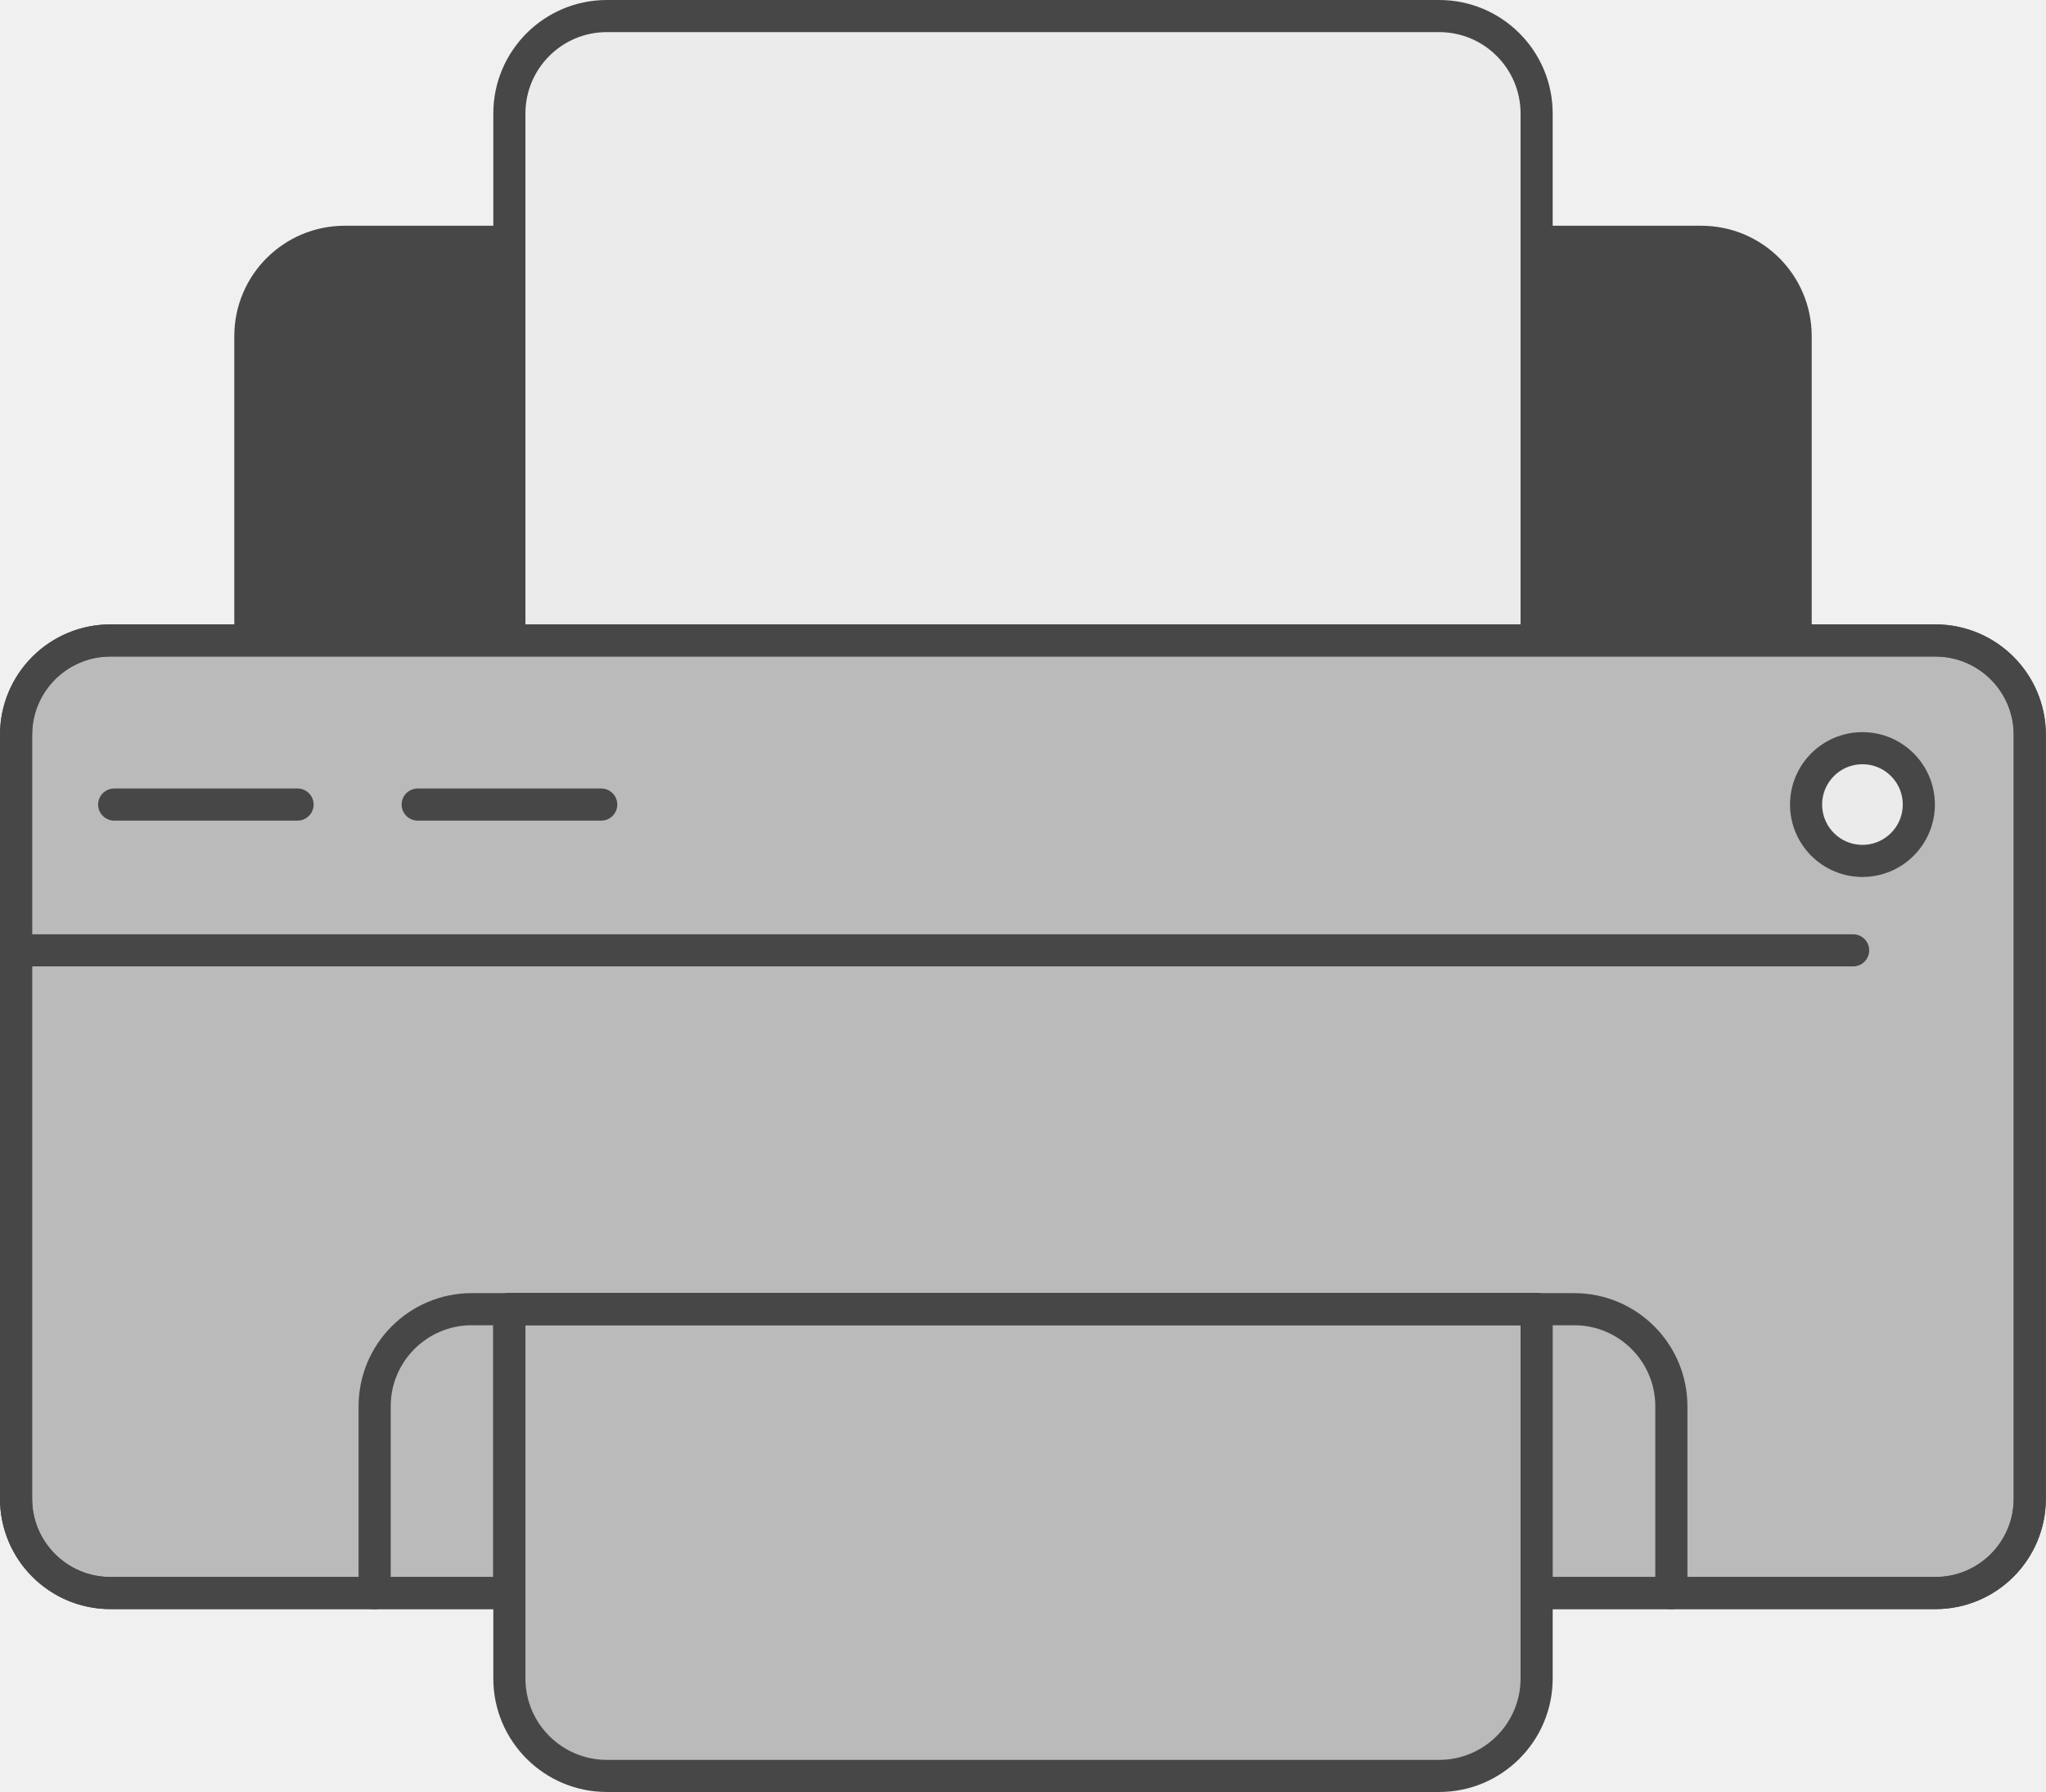
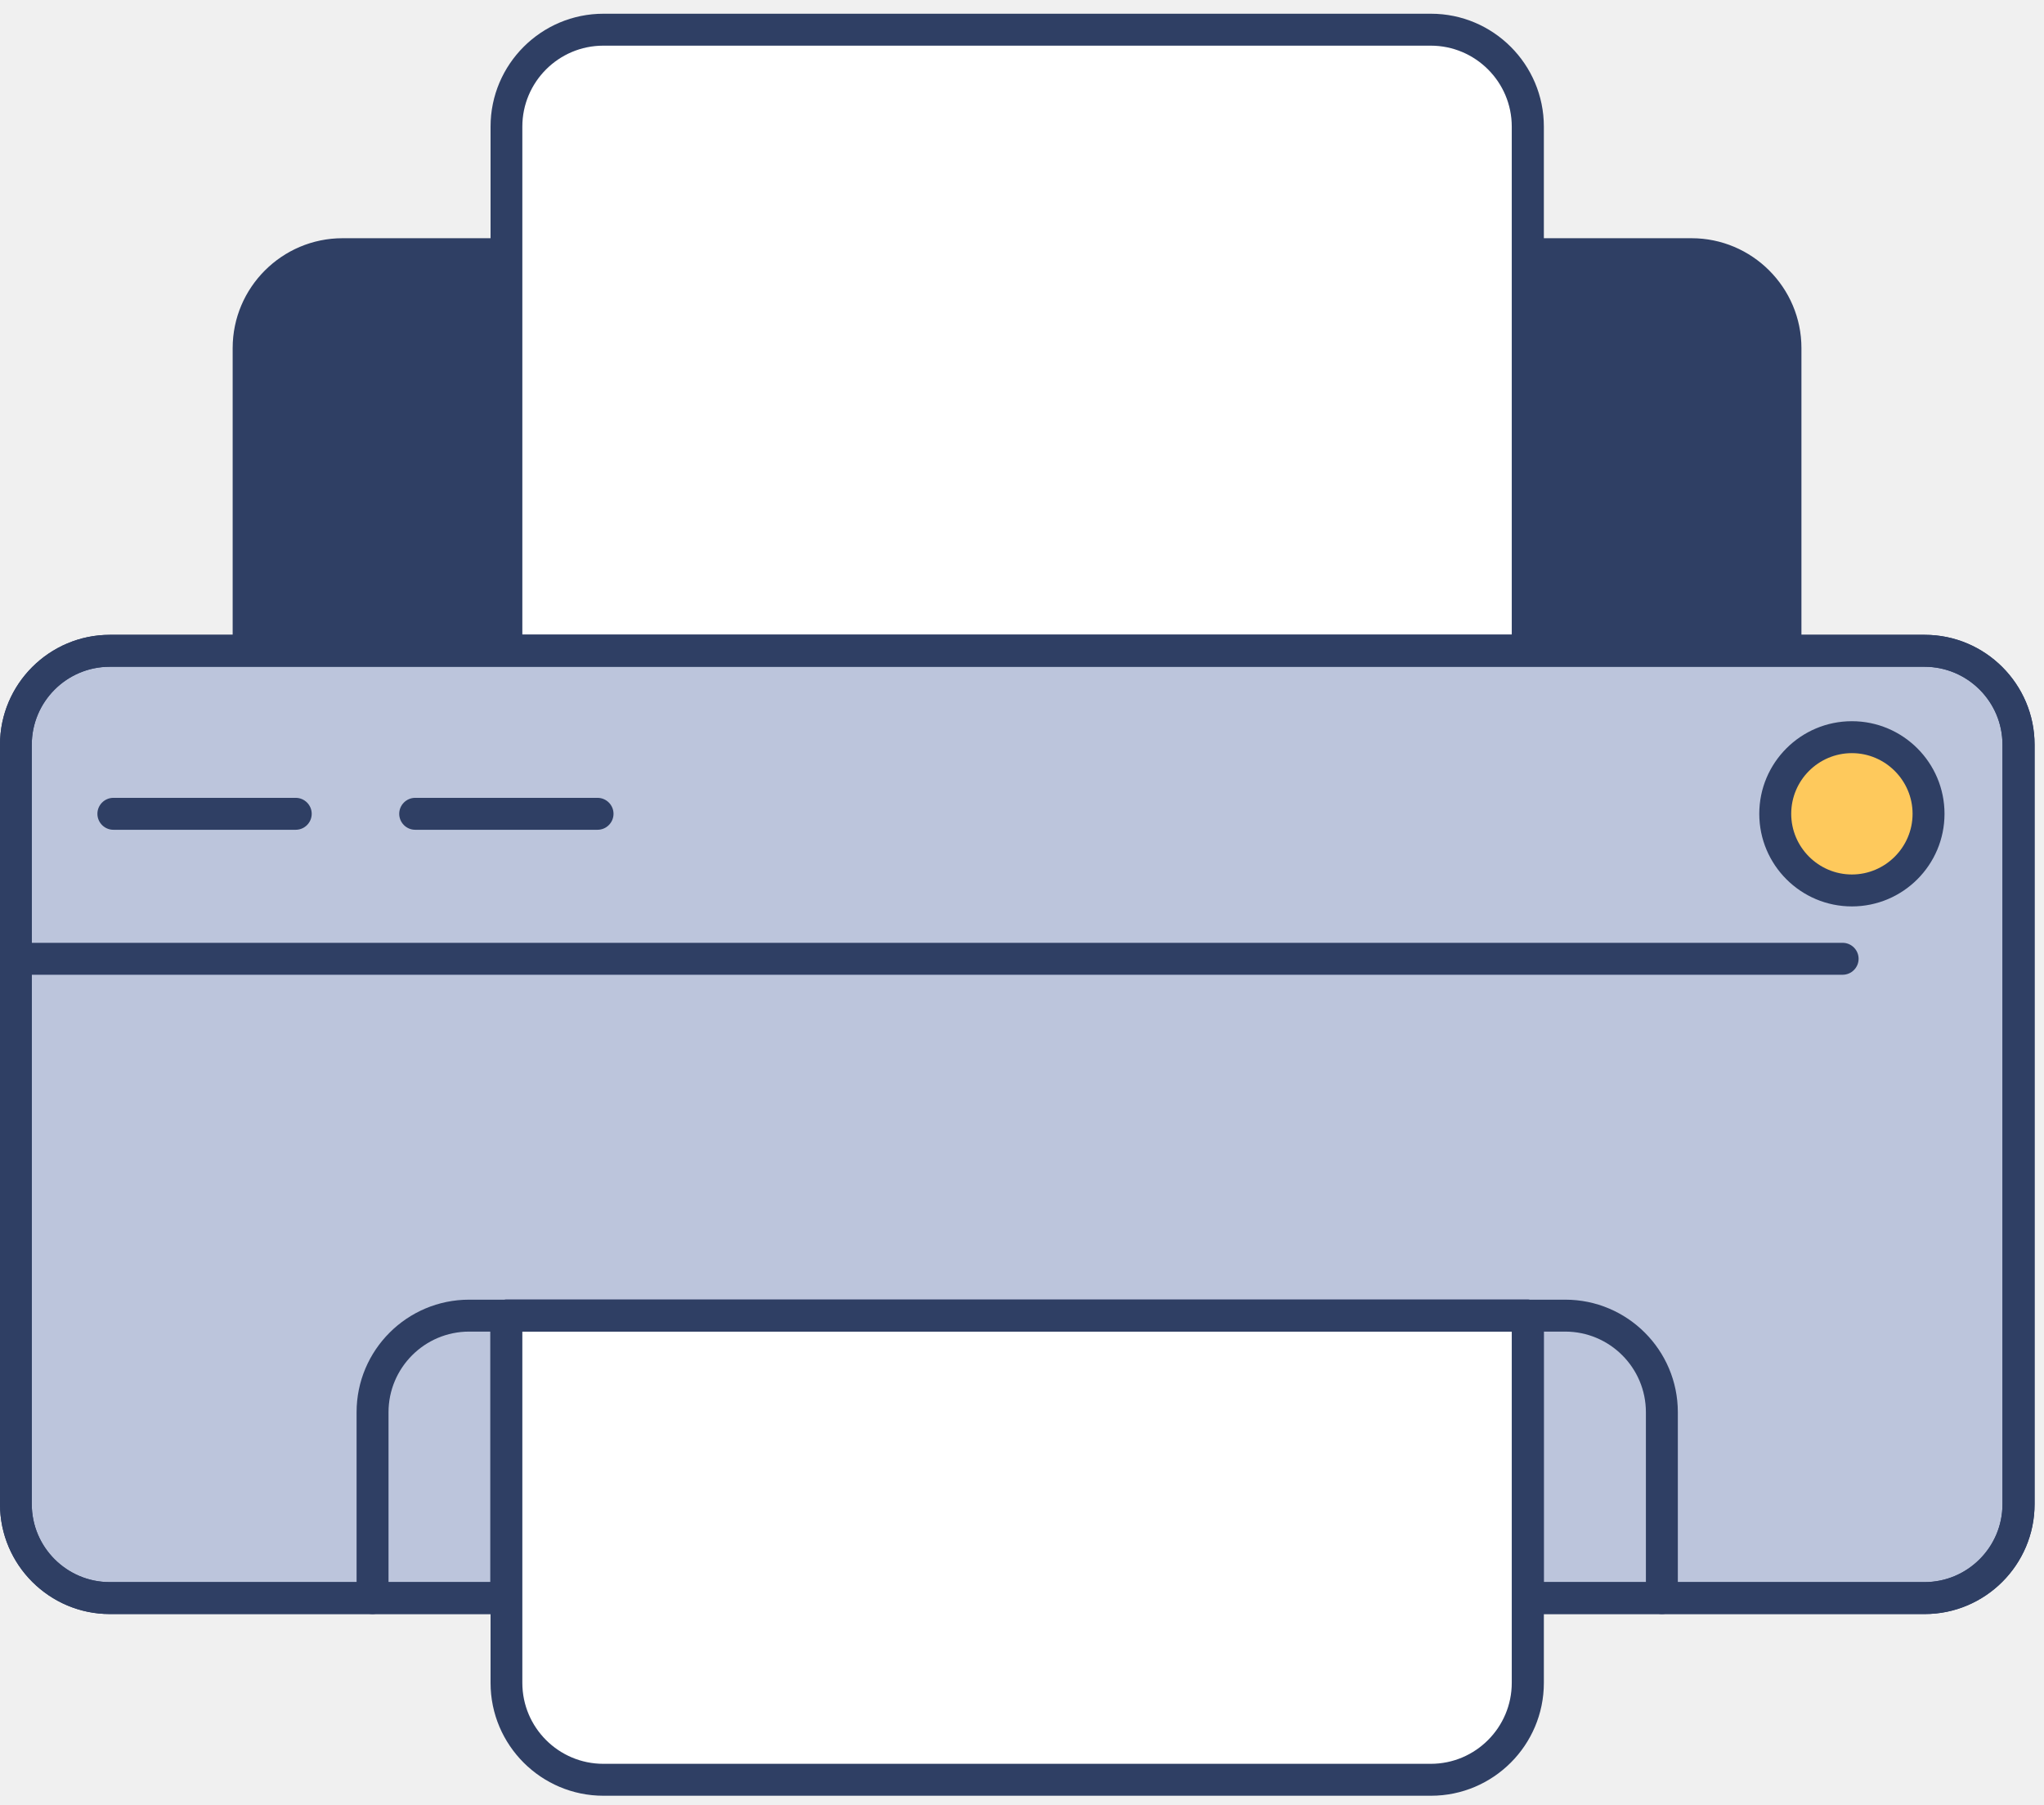
- <svg xmlns="http://www.w3.org/2000/svg" id="Layer_2" width="100%" height="100%" data-name="Layer 2" viewBox="0 0 127.41 111.61">
-   <defs>
-     <style>
-       .cls-1, .cls-2 {
-         fill: none;
-       }
- 
-       .cls-1, .cls-2, .cls-3, .cls-4, .cls-5, .cls-6 {
-         stroke: #474747;
-         stroke-linecap: round;
-         stroke-linejoin: round;
-         stroke-width: 2px;
-       }
- 
-       .cls-1, .cls-3, .cls-4 {
-         fill-rule: evenodd;
-       }
- 
-       .cls-3 {
-         fill: #474747;
-       }
- 
-       .cls-4, .cls-6 {
-         fill: #bababa;
-       }
- 
-       .cls-5 {
-         fill: #ebebeb;
-       }
-     </style>
-   </defs>
-   <g id="Layer_1-2" data-name="Layer 1">
-     <g>
-       <path class="cls-3" d="M21.47,15.06c-3.25,0-5.88,2.63-5.88,5.88v18.95h16.14V15.06h-10.26Z" />
-       <path class="cls-3" d="M105.94,15.06h-10.26v24.83h16.14v-18.95c0-3.25-2.63-5.88-5.88-5.88Z" />
+ <svg xmlns="http://www.w3.org/2000/svg" viewBox="0 0 128 113" fill="none">
+   <g id="asset-printer">
+     <g id="Group">
+       <g id="Group_2">
+         <path id="Vector" fill-rule="evenodd" clip-rule="evenodd" d="M21.46 15.92C18.21 15.92 15.58 18.55 15.58 21.8V40.75H31.72V15.92H21.46Z" fill="#2F3F64" />
+         <path id="Vector_2" d="M31.71 41.75H15.57C15.02 41.75 14.57 41.3 14.57 40.75V21.8C14.57 18.01 17.66 14.92 21.45 14.92H31.7C32.25 14.92 32.7 15.37 32.7 15.92V40.75C32.7 41.3 32.25 41.75 31.7 41.75H31.71ZM16.58 39.75H30.72V16.92H21.47C18.78 16.92 16.59 19.11 16.59 21.8V39.75H16.58Z" fill="#2F3F64" />
+       </g>
+       <g id="Group_3">
+         <path id="Vector_3" fill-rule="evenodd" clip-rule="evenodd" d="M105.93 15.92H95.67V40.75H111.81V21.8C111.81 18.55 109.18 15.92 105.93 15.92Z" fill="#2F3F64" />
+         <path id="Vector_4" d="M111.81 41.75H95.67C95.12 41.75 94.67 41.3 94.67 40.75V15.92C94.67 15.37 95.12 14.92 95.67 14.92H105.93C109.72 14.92 112.81 18.01 112.81 21.8V40.75C112.81 41.3 112.36 41.75 111.81 41.75ZM96.68 39.75H110.82V21.8C110.82 19.11 108.63 16.92 105.94 16.92H96.68V39.75Z" fill="#2F3F64" />
+       </g>
    </g>
-     <path class="cls-5" d="M37.8,1h51.82c3.35,0,6.07,2.72,6.07,6.07v32.82H31.72V7.07c0-3.35,2.72-6.07,6.07-6.07Z" />
-     <path class="cls-4" d="M120.53,39.89H6.88c-3.25,0-5.88,2.63-5.88,5.88v47.57c0,3.25,2.63,5.88,5.88,5.88h24.84v-17.69h63.96s0,17.69,0,17.69h24.84c3.25,0,5.88-2.63,5.88-5.88v-47.57c0-3.25-2.63-5.88-5.88-5.88Z" />
-     <path class="cls-1" d="M120.53,39.89H6.88c-3.25,0-5.88,2.63-5.88,5.88v47.57c0,3.25,2.63,5.88,5.88,5.88h24.84v-17.69h63.96s0,17.69,0,17.69h24.84c3.25,0,5.88-2.63,5.88-5.88v-47.57c0-3.25-2.63-5.88-5.88-5.88Z" />
-     <path class="cls-6" d="M37.8,81.54h51.82c3.35,0,6.07,2.72,6.07,6.07v23H31.72v-23c0-3.35,2.72-6.07,6.07-6.07Z" transform="translate(127.41 192.15) rotate(-180)" />
-     <line class="cls-2" x1="1" y1="59.19" x2="115.4" y2="59.19" />
-     <circle class="cls-5" cx="115.98" cy="50.11" r="3.51" />
-     <line class="cls-2" x1="7.11" y1="50.11" x2="18.53" y2="50.11" />
-     <line class="cls-2" x1="26.01" y1="50.11" x2="37.44" y2="50.11" />
-     <path class="cls-1" d="M104.08,99.23v-11.64c0-3.34-2.71-6.05-6.05-6.05H29.38c-3.34,0-6.05,2.71-6.05,6.05v11.64" />
+     <g id="Group_4">
+       <path id="Vector_5" d="M37.78 1.86H89.6C92.95 1.86 95.67 4.58 95.67 7.93V40.75H31.71V7.93C31.71 4.58 34.43 1.86 37.78 1.86Z" fill="white" />
+       <path id="Vector_6" d="M95.68 41.75H31.72C31.17 41.75 30.72 41.3 30.72 40.75V7.93C30.72 4.03 33.89 0.86 37.79 0.86H89.61C93.51 0.86 96.68 4.03 96.68 7.93V40.75C96.68 41.3 96.23 41.75 95.68 41.75ZM32.71 39.75H94.67V7.93C94.67 5.13 92.39 2.86 89.6 2.86H37.78C34.98 2.86 32.71 5.14 32.71 7.93V39.75Z" fill="#2F3F64" />
+     </g>
+     <g id="Group_5">
+       <path id="Vector_7" fill-rule="evenodd" clip-rule="evenodd" d="M120.52 40.75H6.87C3.62 40.75 0.99 43.38 0.99 46.63V94.2C0.99 97.45 3.62 100.08 6.87 100.08H31.71V82.39H95.67V100.08H120.51C123.76 100.08 126.39 97.45 126.39 94.2V46.63C126.39 43.38 123.76 40.75 120.51 40.75H120.52Z" fill="#BCC5DC" />
+       <path id="Vector_8" d="M120.52 101.09H95.68C95.13 101.09 94.68 100.64 94.68 100.09V83.4H32.72V100.09C32.72 100.64 32.27 101.09 31.72 101.09H6.88C3.09 101.09 0 98 0 94.21V46.64C0 42.85 3.09 39.76 6.88 39.76H120.53C124.32 39.76 127.41 42.85 127.41 46.64V94.21C127.41 98 124.32 101.09 120.53 101.09H120.52ZM96.68 99.09H120.52C123.21 99.09 125.4 96.9 125.4 94.21V46.64C125.4 43.95 123.21 41.76 120.52 41.76H6.87C4.18 41.76 1.99 43.95 1.99 46.64V94.21C1.99 96.9 4.18 99.09 6.87 99.09H30.71V82.4C30.71 82.13 30.82 81.88 31 81.69C31.18 81.5 31.44 81.4 31.71 81.4H95.67C96.22 81.4 96.67 81.85 96.67 82.4V99.09H96.68Z" fill="#2F3F64" />
+     </g>
+     <path id="Vector_9" d="M120.52 101.09H95.68C95.13 101.09 94.68 100.64 94.68 100.09V83.4H32.72V100.09C32.72 100.64 32.27 101.09 31.72 101.09H6.88C3.09 101.09 0 98 0 94.21V46.64C0 42.85 3.09 39.76 6.88 39.76H120.53C124.32 39.76 127.41 42.85 127.41 46.64V94.21C127.41 98 124.32 101.09 120.53 101.09H120.52ZM96.68 99.09H120.52C123.21 99.09 125.4 96.9 125.4 94.21V46.64C125.4 43.95 123.21 41.76 120.52 41.76H6.87C4.18 41.76 1.99 43.95 1.99 46.64V94.21C1.99 96.9 4.18 99.09 6.87 99.09H30.71V82.4C30.71 82.13 30.82 81.88 31 81.69C31.18 81.5 31.44 81.4 31.71 81.4H95.67C96.22 81.4 96.67 81.85 96.67 82.4V99.09H96.68Z" fill="#2F3F64" />
+     <g id="Group_6">
+       <path id="Vector_10" d="M89.61 111.471H37.79C34.44 111.471 31.72 108.751 31.72 105.401L31.72 82.401H95.68V105.401C95.68 108.751 92.96 111.471 89.61 111.471Z" fill="white" />
+       <path id="Vector_11" d="M89.61 112.47H37.79C33.89 112.47 30.72 109.3 30.72 105.4V82.4C30.72 81.85 31.17 81.4 31.72 81.4H95.68C96.23 81.4 96.68 81.85 96.68 82.4V105.4C96.68 109.3 93.51 112.47 89.61 112.47ZM32.71 83.4V105.4C32.71 108.2 34.99 110.47 37.78 110.47H89.6C92.4 110.47 94.67 108.19 94.67 105.4V83.4H32.71Z" fill="#2F3F64" />
+     </g>
+     <path id="Vector_12" d="M115.39 61.05H0.99C0.44 61.05 -0.01 60.6 -0.01 60.05C-0.01 59.5 0.44 59.05 0.99 59.05H115.39C115.94 59.05 116.39 59.5 116.39 60.05C116.39 60.6 115.94 61.05 115.39 61.05Z" fill="#2F3F64" />
+     <g id="Group_7">
+       <path id="Vector_13" d="M115.97 55.77C118.621 55.77 120.77 53.621 120.77 50.97C120.77 48.319 118.621 46.17 115.97 46.17C113.319 46.17 111.17 48.319 111.17 50.97C111.17 53.621 113.319 55.77 115.97 55.77Z" fill="#FEC95C" />
+       <path id="Vector_14" d="M115.97 56.77C112.77 56.77 110.17 54.17 110.17 50.97C110.17 47.77 112.77 45.17 115.97 45.17C119.17 45.17 121.77 47.77 121.77 50.97C121.77 54.17 119.17 56.77 115.97 56.77ZM115.97 47.17C113.87 47.17 112.17 48.88 112.17 50.97C112.17 53.06 113.88 54.77 115.97 54.77C118.06 54.77 119.77 53.06 119.77 50.97C119.77 48.88 118.06 47.17 115.97 47.17Z" fill="#2F3F64" />
+     </g>
+     <path id="Vector_15" d="M18.52 51.97H7.1C6.55 51.97 6.1 51.52 6.1 50.97C6.1 50.42 6.55 49.97 7.1 49.97H18.52C19.07 49.97 19.52 50.42 19.52 50.97C19.52 51.52 19.07 51.97 18.52 51.97Z" fill="#2F3F64" />
+     <path id="Vector_16" d="M37.42 51.97H26C25.45 51.97 25 51.52 25 50.97C25 50.42 25.45 49.97 26 49.97H37.42C37.97 49.97 38.42 50.42 38.42 50.97C38.42 51.52 37.97 51.97 37.42 51.97Z" fill="#2F3F64" />
+     <path id="Vector_17" d="M104.07 101.09C103.52 101.09 103.07 100.64 103.07 100.09V88.45C103.07 85.66 100.8 83.4 98.02 83.4H29.38C26.59 83.4 24.33 85.67 24.33 88.45V100.09C24.33 100.64 23.88 101.09 23.33 101.09C22.78 101.09 22.33 100.64 22.33 100.09V88.45C22.33 84.56 25.49 81.4 29.38 81.4H98.02C101.91 81.4 105.07 84.56 105.07 88.45V100.09C105.07 100.64 104.62 101.09 104.07 101.09Z" fill="#2F3F64" />
  </g>
</svg>
